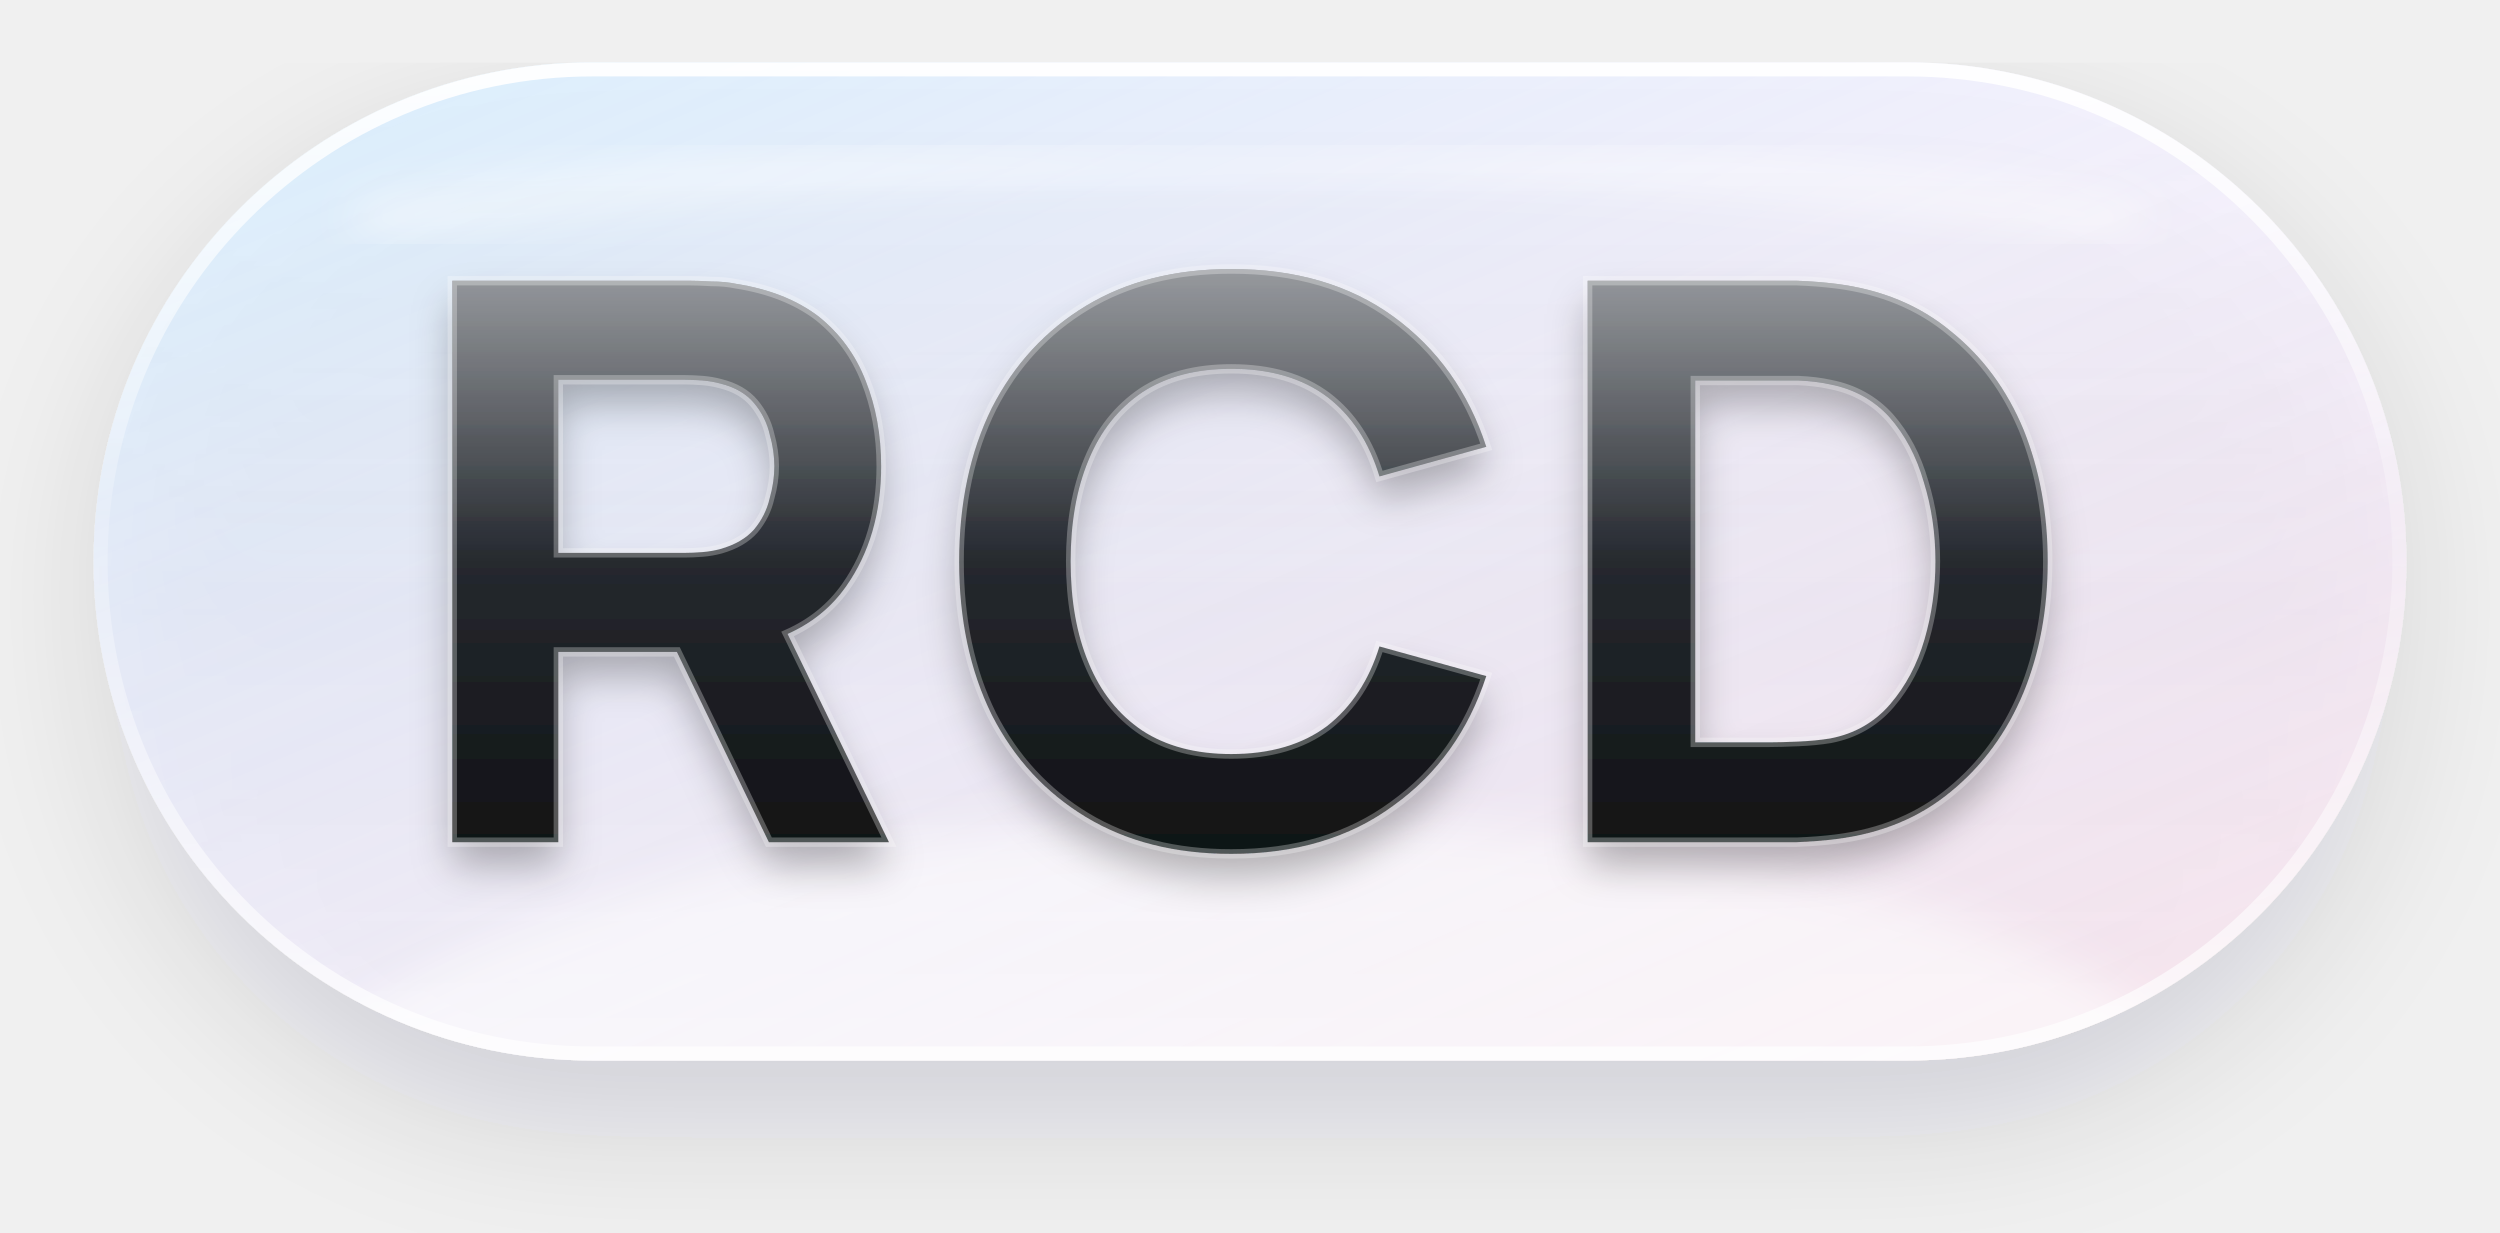
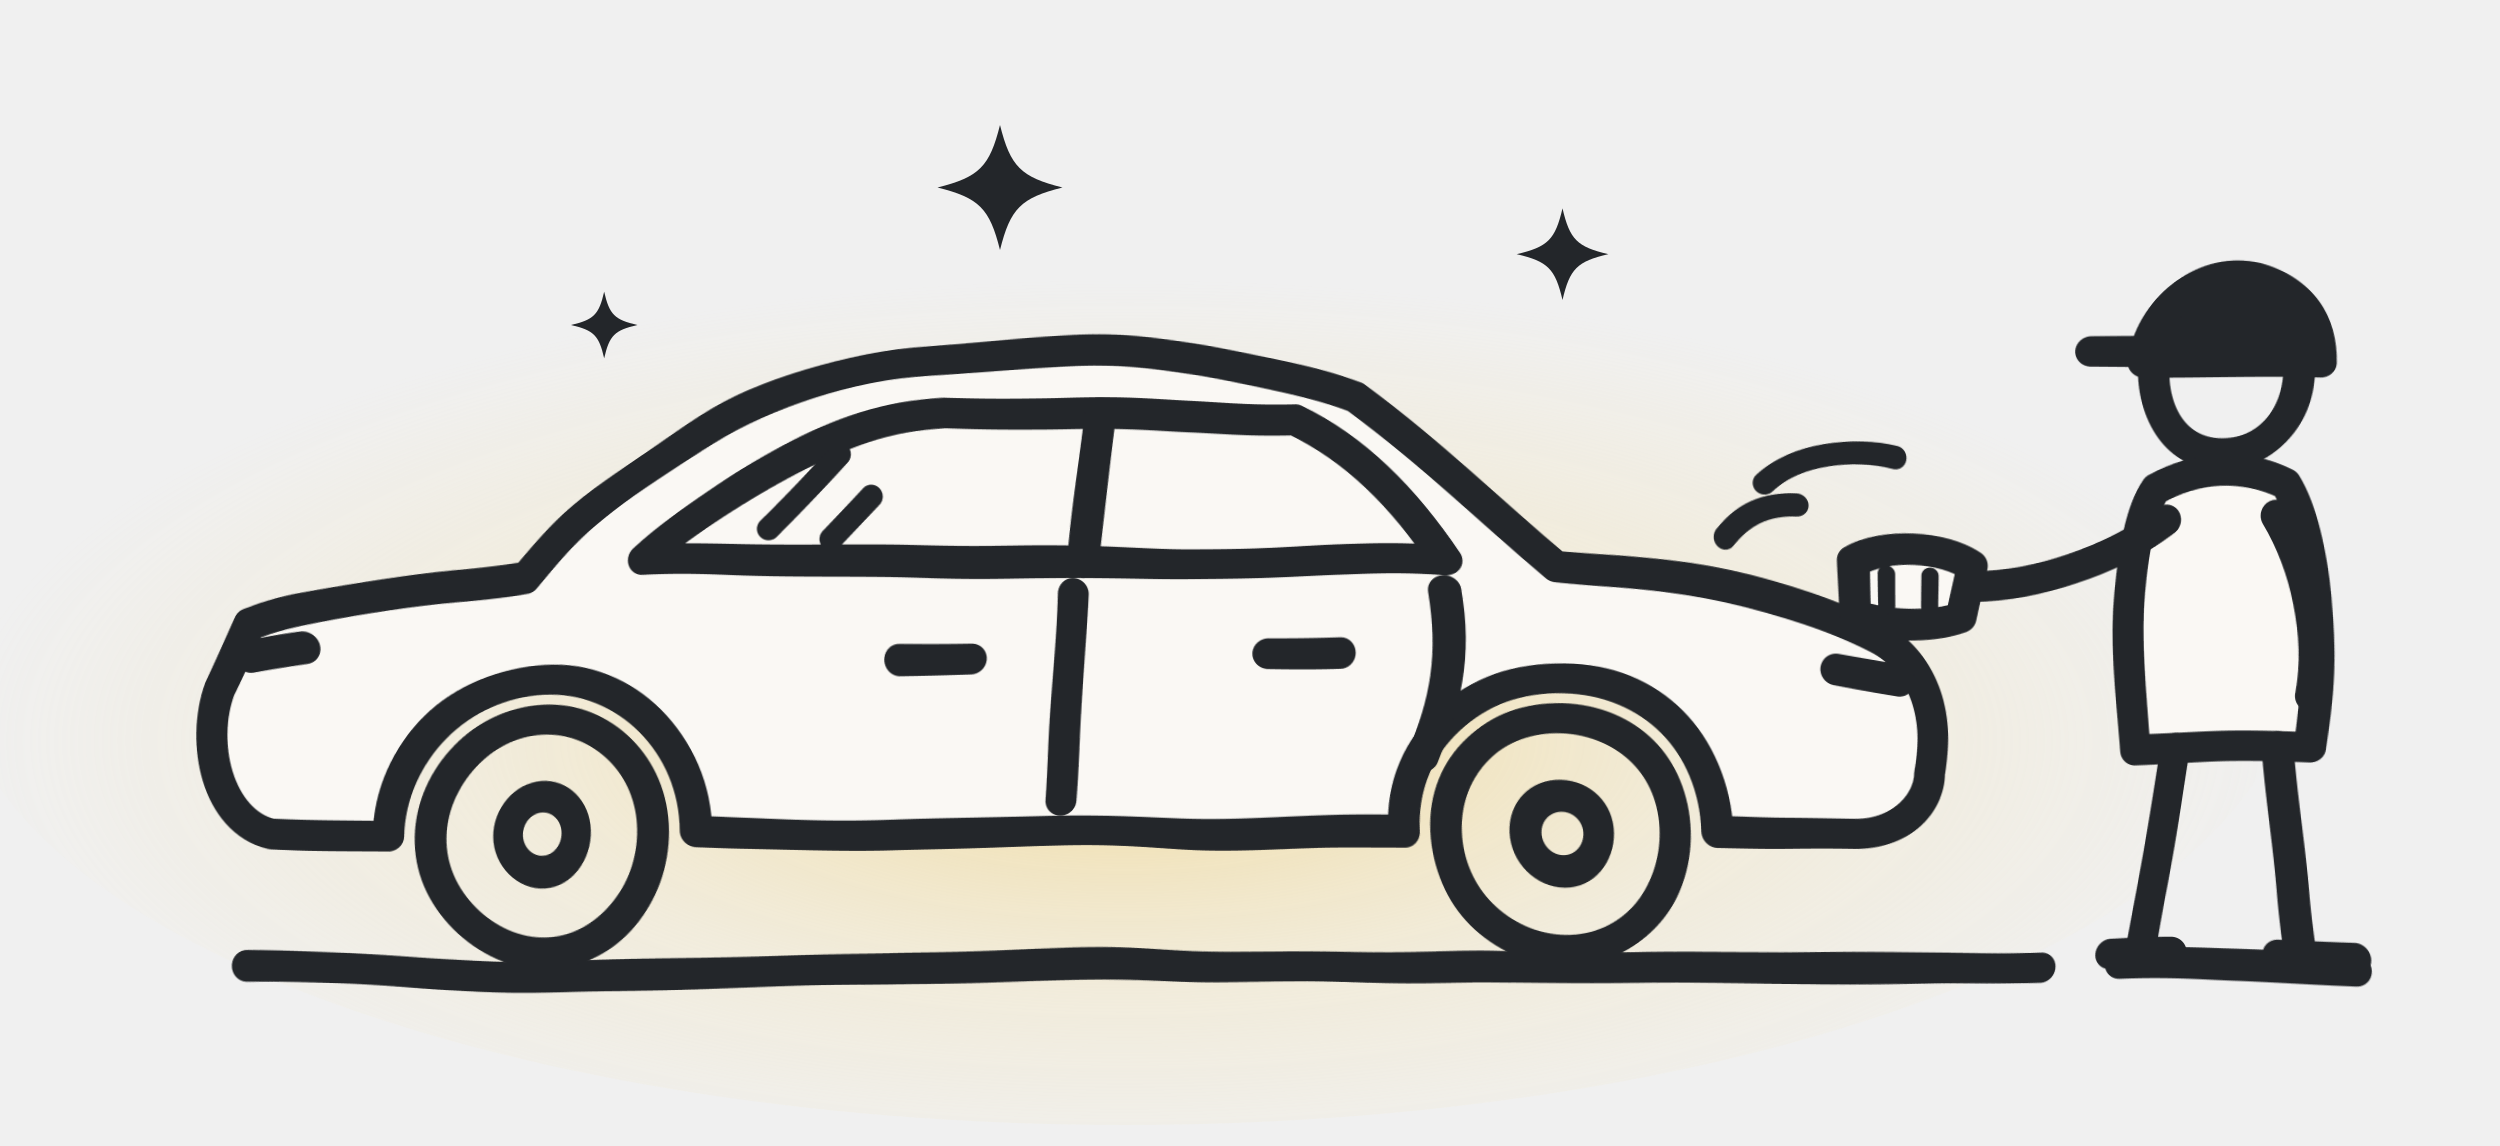
- <svg xmlns="http://www.w3.org/2000/svg" viewBox="-12 -8 320.6 158" class="logo" aria-hidden="true" focusable="false">
+ <svg class="logo-mark" viewBox="0 0 240 110" aria-hidden="true" focusable="false">
  <defs>
-     <linearGradient id="rcdh-cap" x1="0" y1="0" x2="0" y2="1">
-       <stop offset="0" stop-color="#fff" stop-opacity="0.82" />
-       <stop offset=".55" stop-color="#fff" stop-opacity="0.42" />
-       <stop offset="1" stop-color="#fff" stop-opacity="0.62" />
-     </linearGradient>
-     <linearGradient id="rcdh-tint" x1="0" y1="0" x2="1" y2="1">
-       <stop offset="0" stop-color="#7fd3ff" stop-opacity=".30" />
-       <stop offset=".5" stop-color="#c9b8ff" stop-opacity=".16" />
-       <stop offset="1" stop-color="#ffb3d1" stop-opacity=".26" />
-     </linearGradient>
-     <linearGradient id="rcdh-rim" x1="0" y1="0" x2="0" y2="1">
-       <stop offset="0" stop-color="#fff" stop-opacity=".95" />
-       <stop offset=".45" stop-color="#fff" stop-opacity=".18" />
-       <stop offset="1" stop-color="#fff" stop-opacity=".7" />
-     </linearGradient>
-     <linearGradient id="rcdh-ink" x1="0" y1="0" x2="0" y2="1">
-       <stop offset="0" stop-color="#3b4048" />
-       <stop offset="1" stop-color="#101215" />
-     </linearGradient>
-     <linearGradient id="rcdh-spec" x1="0" y1="0" x2="0" y2="1">
-       <stop offset="0" stop-color="#fff" stop-opacity=".85" />
-       <stop offset=".42" stop-color="#fff" stop-opacity=".12" />
-       <stop offset=".5" stop-color="#fff" stop-opacity="0" />
-     </linearGradient>
-     <linearGradient id="rcdh-sheen" x1="0" y1="0" x2="1" y2="0">
-       <stop offset="0" stop-color="#fff" stop-opacity="0" />
-       <stop offset=".5" stop-color="#fff" stop-opacity=".75" />
-       <stop offset="1" stop-color="#fff" stop-opacity="0" />
-     </linearGradient>
-     <filter id="rcdh-shadow" x="-20%" y="-30%" width="140%" height="170%">
-       <feDropShadow dx="0" dy="8" stdDeviation="9" flood-color="#1b2230" flood-opacity="0.22" />
+     <radialGradient id="hd-aura" cx="50%" cy="58%" r="50%">
+       <stop offset="0" stop-color="#f0cd6e" stop-opacity=".62" />
+       <stop offset=".55" stop-color="#f5e0a2" stop-opacity=".26" />
+       <stop offset="1" stop-color="#f5e0a2" stop-opacity="0" />
+     </radialGradient>
+     <filter id="hd-hand" x="-5%" y="-5%" width="110%" height="110%">
+       <feTurbulence type="fractalNoise" baseFrequency="0.035" numOctaves="2" seed="4" />
+       <feDisplacementMap in="SourceGraphic" scale="2" />
    </filter>
-     <filter id="rcdh-soft" x="-10%" y="-10%" width="120%" height="140%">
-       <feGaussianBlur stdDeviation="3" />
-     </filter>
-     <filter id="rcdh-lift" x="-10%" y="-20%" width="120%" height="150%">
-       <feDropShadow dx="0" dy="3" stdDeviation="2.5" flood-color="#000" flood-opacity=".28" />
-     </filter>
-     <clipPath id="rcdh-clip">
-       <rect x="0" y="0" width="296.6" height="128" rx="64.0" />
-     </clipPath>
  </defs>
-   <g filter="url(#rcdh-shadow)">
-     <rect x="0" y="0" width="296.6" height="128" rx="64.0" fill="url(#rcdh-cap)" />
-   </g>
-   <rect x="0" y="0" width="296.6" height="128" rx="64.0" fill="url(#rcdh-tint)" />
-   <g clip-path="url(#rcdh-clip)">
-     <ellipse cx="148.3" cy="138" rx="124.6" ry="41.0" fill="#fff" opacity="0.55" filter="url(#rcdh-soft)" />
-     <rect class="logo__sheen" x="-148.3" y="-10" width="103.8" height="148" fill="url(#rcdh-sheen)" opacity=".0" transform="skewX(-18)" />
-   </g>
-   <rect x=".9" y=".9" width="294.8" height="126.2" rx="63.1" fill="none" stroke="url(#rcdh-rim)" stroke-width="1.8" />
-   <path d="M35.2 20.5 Q148.3 2.6 261.4 20.5" fill="none" stroke="#fff" stroke-opacity=".9" stroke-width="3" stroke-linecap="round" filter="url(#rcdh-soft)" />
-   <g>
-     <g filter="url(#rcdh-lift)">
-       <path d="M46 100V28H76.4Q77.5 28 79.2 28.1Q81 28.1 82.4 28.4Q88.8 29.4 93 32.6Q97.1 35.9 99 40.8Q101 45.8 101 51.8Q101 60.8 96.5 67.2Q93.7 71.2 89 73.3L102 100H86.6L74.8 75.6H59.6V100ZM59.6 62.9H75.8Q76.8 62.9 78.1 62.8Q79.3 62.7 80.4 62.4Q83.2 61.6 84.7 59.9Q86.2 58.1 86.7 55.9Q87.3 53.8 87.3 51.8Q87.3 49.8 86.7 47.7Q86.2 45.5 84.7 43.7Q83.2 41.9 80.4 41.2Q79.3 40.9 78.1 40.8Q76.8 40.7 75.8 40.7H59.6Z M145.9 101.5Q135.1 101.5 127.3 96.8Q119.5 92.1 115.2 83.7Q111 75.2 111 64Q111 52.8 115.2 44.3Q119.5 35.9 127.3 31.2Q135.1 26.5 145.9 26.5Q158.3 26.5 166.7 32.6Q175.2 38.8 178.6 49.3L164.9 53.1Q162.9 46.5 158.2 42.9Q153.4 39.3 145.9 39.3Q139.1 39.3 134.5 42.3Q129.9 45.4 127.6 51Q125.3 56.5 125.3 64Q125.3 71.5 127.6 77Q129.9 82.6 134.5 85.7Q139.1 88.7 145.9 88.7Q153.4 88.7 158.2 85.1Q162.9 81.4 164.9 74.9L178.6 78.7Q175.2 89.2 166.7 95.3Q158.3 101.5 145.9 101.5Z M191.6 100V28H214.9Q215.8 28 218.4 28Q221.1 28.1 223.5 28.4Q232.2 29.5 238.2 34.5Q244.3 39.4 247.5 47.1Q250.6 54.8 250.6 64Q250.6 73.2 247.5 80.8Q244.3 88.5 238.2 93.5Q232.2 98.5 223.5 99.6Q221.1 99.9 218.4 100Q215.8 100 214.9 100ZM205.4 87.2H214.9Q216.3 87.2 218.6 87.1Q220.9 87 222.7 86.7Q227.4 85.8 230.4 82.3Q233.4 78.8 234.8 74Q236.2 69.2 236.2 64Q236.2 58.6 234.7 53.8Q233.3 48.9 230.3 45.5Q227.3 42.2 222.7 41.3Q220.9 40.9 218.6 40.8Q216.3 40.8 214.9 40.8H205.4Z" fill="url(#rcdh-ink)" />
+   <g transform="translate(0 0) scale(1)">
+     <ellipse class="lm-aura" cx="108" cy="64" rx="112" ry="44" fill="url(#hd-aura)" />
+     <g fill="none" stroke="#23262a" stroke-width="3" stroke-linecap="round" stroke-linejoin="round" filter="url(#hd-hand)">
+       <path class="lm lm-ground" pathLength="1" d="M24 93c42 1 96-1 172 0M204 93h22" />
+       <path class="lm lm-body" pathLength="1" fill="#faf8f4" d="M26 80c-5-1-7-9-5-14l3-6c8-3 17-4 26-5 10-10 22-18 38-20 18-2 32-1 42 3 8 6 13 11 19 16 12 1 23 3 31 7 4 2 6 7 5 13 0 3-3 6-7 6h-13a15 15 0 0 0-30 0H67a15 15 0 0 0-30 0Z" />
+       <path class="lm lm-win" pathLength="1" d="M62 54c9-8 19-13 29-14h33c6 3 11 8 15 14Z" />
+       <path class="lm lm-det" pathLength="1" d="M106 40l-2 14M103 57l-1 20M139 57c1 6 0 11-2 16M86 63h7M122 63h7M176 64l6 1M24 63l5-1" />
+       <path class="lm lm-wheel" pathLength="1" d="M41 80a11 11 0 1 0 22 0a11 11 0 1 0-22 0M48.5 80a3.5 3.5 0 1 0 7 0a3.5 3.5 0 1 0-7 0M139 80a11 11 0 1 0 22 0a11 11 0 1 0-22 0M146.5 80a3.5 3.5 0 1 0 7 0a3.5 3.5 0 1 0-7 0" />
+       <path class="lm lm-shine" pathLength="1" stroke-width="2.2" d="M74 51l7-7M80 52l4-4" />
+       <path class="lm lm-cap" pathLength="1" fill="#23262a" d="M206 35c1-6 6-9 11-8 4 1 6 4 6 8ZM207 34h-6" />
+       <path class="lm lm-head" pathLength="1" d="M207 36c0 5 3 8 7 8 4 0 7-3 7-8" />
+       <path class="lm lm-torso" pathLength="1" fill="#faf8f4" d="M207 47c-3 4-3 14-2 25h17c1-10 1-20-2-25-4-2-9-2-13 0Z" />
+       <path class="lm lm-legs" pathLength="1" d="M209 72l-3 20M219 72l2 20M203 92h6M219 92h7" />
+       <path class="lm lm-arm" pathLength="1" d="M208 50c-6 4-12 6-19 6M219 50c3 5 4 11 3 17" />
+       <path class="lm lm-cloth" pathLength="1" fill="#faf8f4" d="M178 54c3-2 8-2 11 0l-1 5c-3 1-7 1-10 0Z" />
+       <path class="lm lm-folds" pathLength="1" stroke-width="1.6" d="M181 55v3M185 55v3" />
+       <path class="lm lm-wipe" pathLength="1" stroke-width="2.2" d="M170 47c3-3 8-4 12-3M166 52c2-2 4-3 7-3" />
    </g>
-     <path d="M46 100V28H76.4Q77.5 28 79.2 28.1Q81 28.1 82.4 28.4Q88.8 29.4 93 32.6Q97.1 35.9 99 40.8Q101 45.8 101 51.8Q101 60.8 96.5 67.2Q93.7 71.2 89 73.3L102 100H86.6L74.8 75.6H59.6V100ZM59.6 62.9H75.8Q76.8 62.9 78.1 62.8Q79.3 62.7 80.4 62.4Q83.2 61.6 84.7 59.9Q86.2 58.1 86.7 55.9Q87.3 53.8 87.3 51.8Q87.3 49.8 86.7 47.7Q86.2 45.5 84.7 43.7Q83.2 41.9 80.4 41.2Q79.3 40.9 78.1 40.8Q76.8 40.7 75.8 40.7H59.6Z M145.9 101.5Q135.1 101.5 127.3 96.8Q119.5 92.1 115.2 83.7Q111 75.2 111 64Q111 52.8 115.2 44.3Q119.5 35.9 127.3 31.2Q135.1 26.5 145.9 26.5Q158.3 26.5 166.7 32.6Q175.2 38.8 178.6 49.3L164.9 53.1Q162.9 46.5 158.2 42.9Q153.4 39.3 145.9 39.3Q139.1 39.3 134.5 42.3Q129.9 45.4 127.6 51Q125.3 56.5 125.3 64Q125.3 71.5 127.6 77Q129.9 82.6 134.5 85.7Q139.1 88.7 145.9 88.7Q153.4 88.7 158.2 85.1Q162.9 81.4 164.9 74.9L178.6 78.7Q175.2 89.2 166.7 95.3Q158.3 101.5 145.9 101.5Z M191.6 100V28H214.9Q215.8 28 218.4 28Q221.1 28.1 223.5 28.4Q232.2 29.5 238.2 34.5Q244.3 39.4 247.5 47.1Q250.6 54.8 250.6 64Q250.6 73.2 247.5 80.8Q244.3 88.5 238.2 93.5Q232.2 98.5 223.5 99.6Q221.1 99.9 218.4 100Q215.8 100 214.9 100ZM205.4 87.2H214.9Q216.3 87.2 218.6 87.1Q220.9 87 222.7 86.7Q227.4 85.8 230.4 82.3Q233.4 78.8 234.8 74Q236.2 69.2 236.2 64Q236.2 58.6 234.7 53.8Q233.3 48.9 230.3 45.5Q227.3 42.2 222.7 41.3Q220.9 40.9 218.6 40.8Q216.3 40.8 214.9 40.8H205.4Z" fill="url(#rcdh-spec)" opacity=".55" />
-     <path d="M46 100V28H76.4Q77.5 28 79.2 28.1Q81 28.1 82.4 28.4Q88.8 29.4 93 32.6Q97.1 35.9 99 40.8Q101 45.8 101 51.8Q101 60.8 96.5 67.2Q93.7 71.2 89 73.3L102 100H86.6L74.8 75.6H59.6V100ZM59.6 62.9H75.8Q76.8 62.9 78.1 62.8Q79.3 62.7 80.4 62.4Q83.2 61.6 84.7 59.9Q86.2 58.1 86.7 55.9Q87.3 53.8 87.3 51.8Q87.3 49.8 86.7 47.7Q86.2 45.5 84.7 43.7Q83.2 41.9 80.4 41.2Q79.3 40.9 78.1 40.8Q76.8 40.7 75.8 40.7H59.6Z M145.9 101.5Q135.1 101.5 127.3 96.8Q119.5 92.1 115.2 83.7Q111 75.2 111 64Q111 52.8 115.2 44.3Q119.5 35.9 127.3 31.2Q135.1 26.5 145.9 26.5Q158.3 26.5 166.7 32.6Q175.2 38.8 178.6 49.3L164.9 53.1Q162.9 46.5 158.2 42.9Q153.4 39.3 145.9 39.3Q139.1 39.3 134.5 42.3Q129.9 45.4 127.6 51Q125.3 56.5 125.3 64Q125.3 71.5 127.6 77Q129.9 82.6 134.5 85.7Q139.1 88.7 145.9 88.7Q153.4 88.7 158.2 85.1Q162.9 81.4 164.9 74.9L178.6 78.7Q175.2 89.2 166.7 95.3Q158.3 101.5 145.9 101.5Z M191.6 100V28H214.9Q215.8 28 218.4 28Q221.1 28.1 223.5 28.4Q232.2 29.5 238.2 34.5Q244.3 39.4 247.5 47.1Q250.6 54.8 250.6 64Q250.6 73.2 247.5 80.8Q244.3 88.5 238.2 93.5Q232.2 98.5 223.5 99.6Q221.1 99.9 218.4 100Q215.8 100 214.9 100ZM205.4 87.2H214.9Q216.3 87.2 218.6 87.1Q220.9 87 222.7 86.7Q227.4 85.8 230.4 82.3Q233.4 78.8 234.8 74Q236.2 69.2 236.2 64Q236.2 58.6 234.7 53.8Q233.3 48.9 230.3 45.5Q227.3 42.2 222.7 41.3Q220.9 40.9 218.6 40.8Q216.3 40.8 214.9 40.8H205.4Z" fill="none" stroke="#fff" stroke-opacity="0.28" stroke-width="1.2" />
+     <g fill="#23262a">
+       <path class="lm-spark" d="M96 12c1 4 2 5 6 6-4 1-5 2-6 6-1-4-2-5-6-6 4-1 5-2 6-6Z" />
+       <path class="lm-spark" d="M150 20c.7 3 1.4 3.7 4.4 4.4-3 .7-3.7 1.4-4.4 4.4-.7-3-1.4-3.7-4.4-4.4 3-.7 3.7-1.4 4.4-4.4Z" />
+       <path class="lm-spark" d="M58 28c.5 2.2 1 2.7 3.2 3.2-2.2.5-2.7 1-3.2 3.2-.5-2.2-1-2.7-3.2-3.2 2.2-.5 2.7-1 3.2-3.2Z" />
+     </g>
  </g>
</svg>
